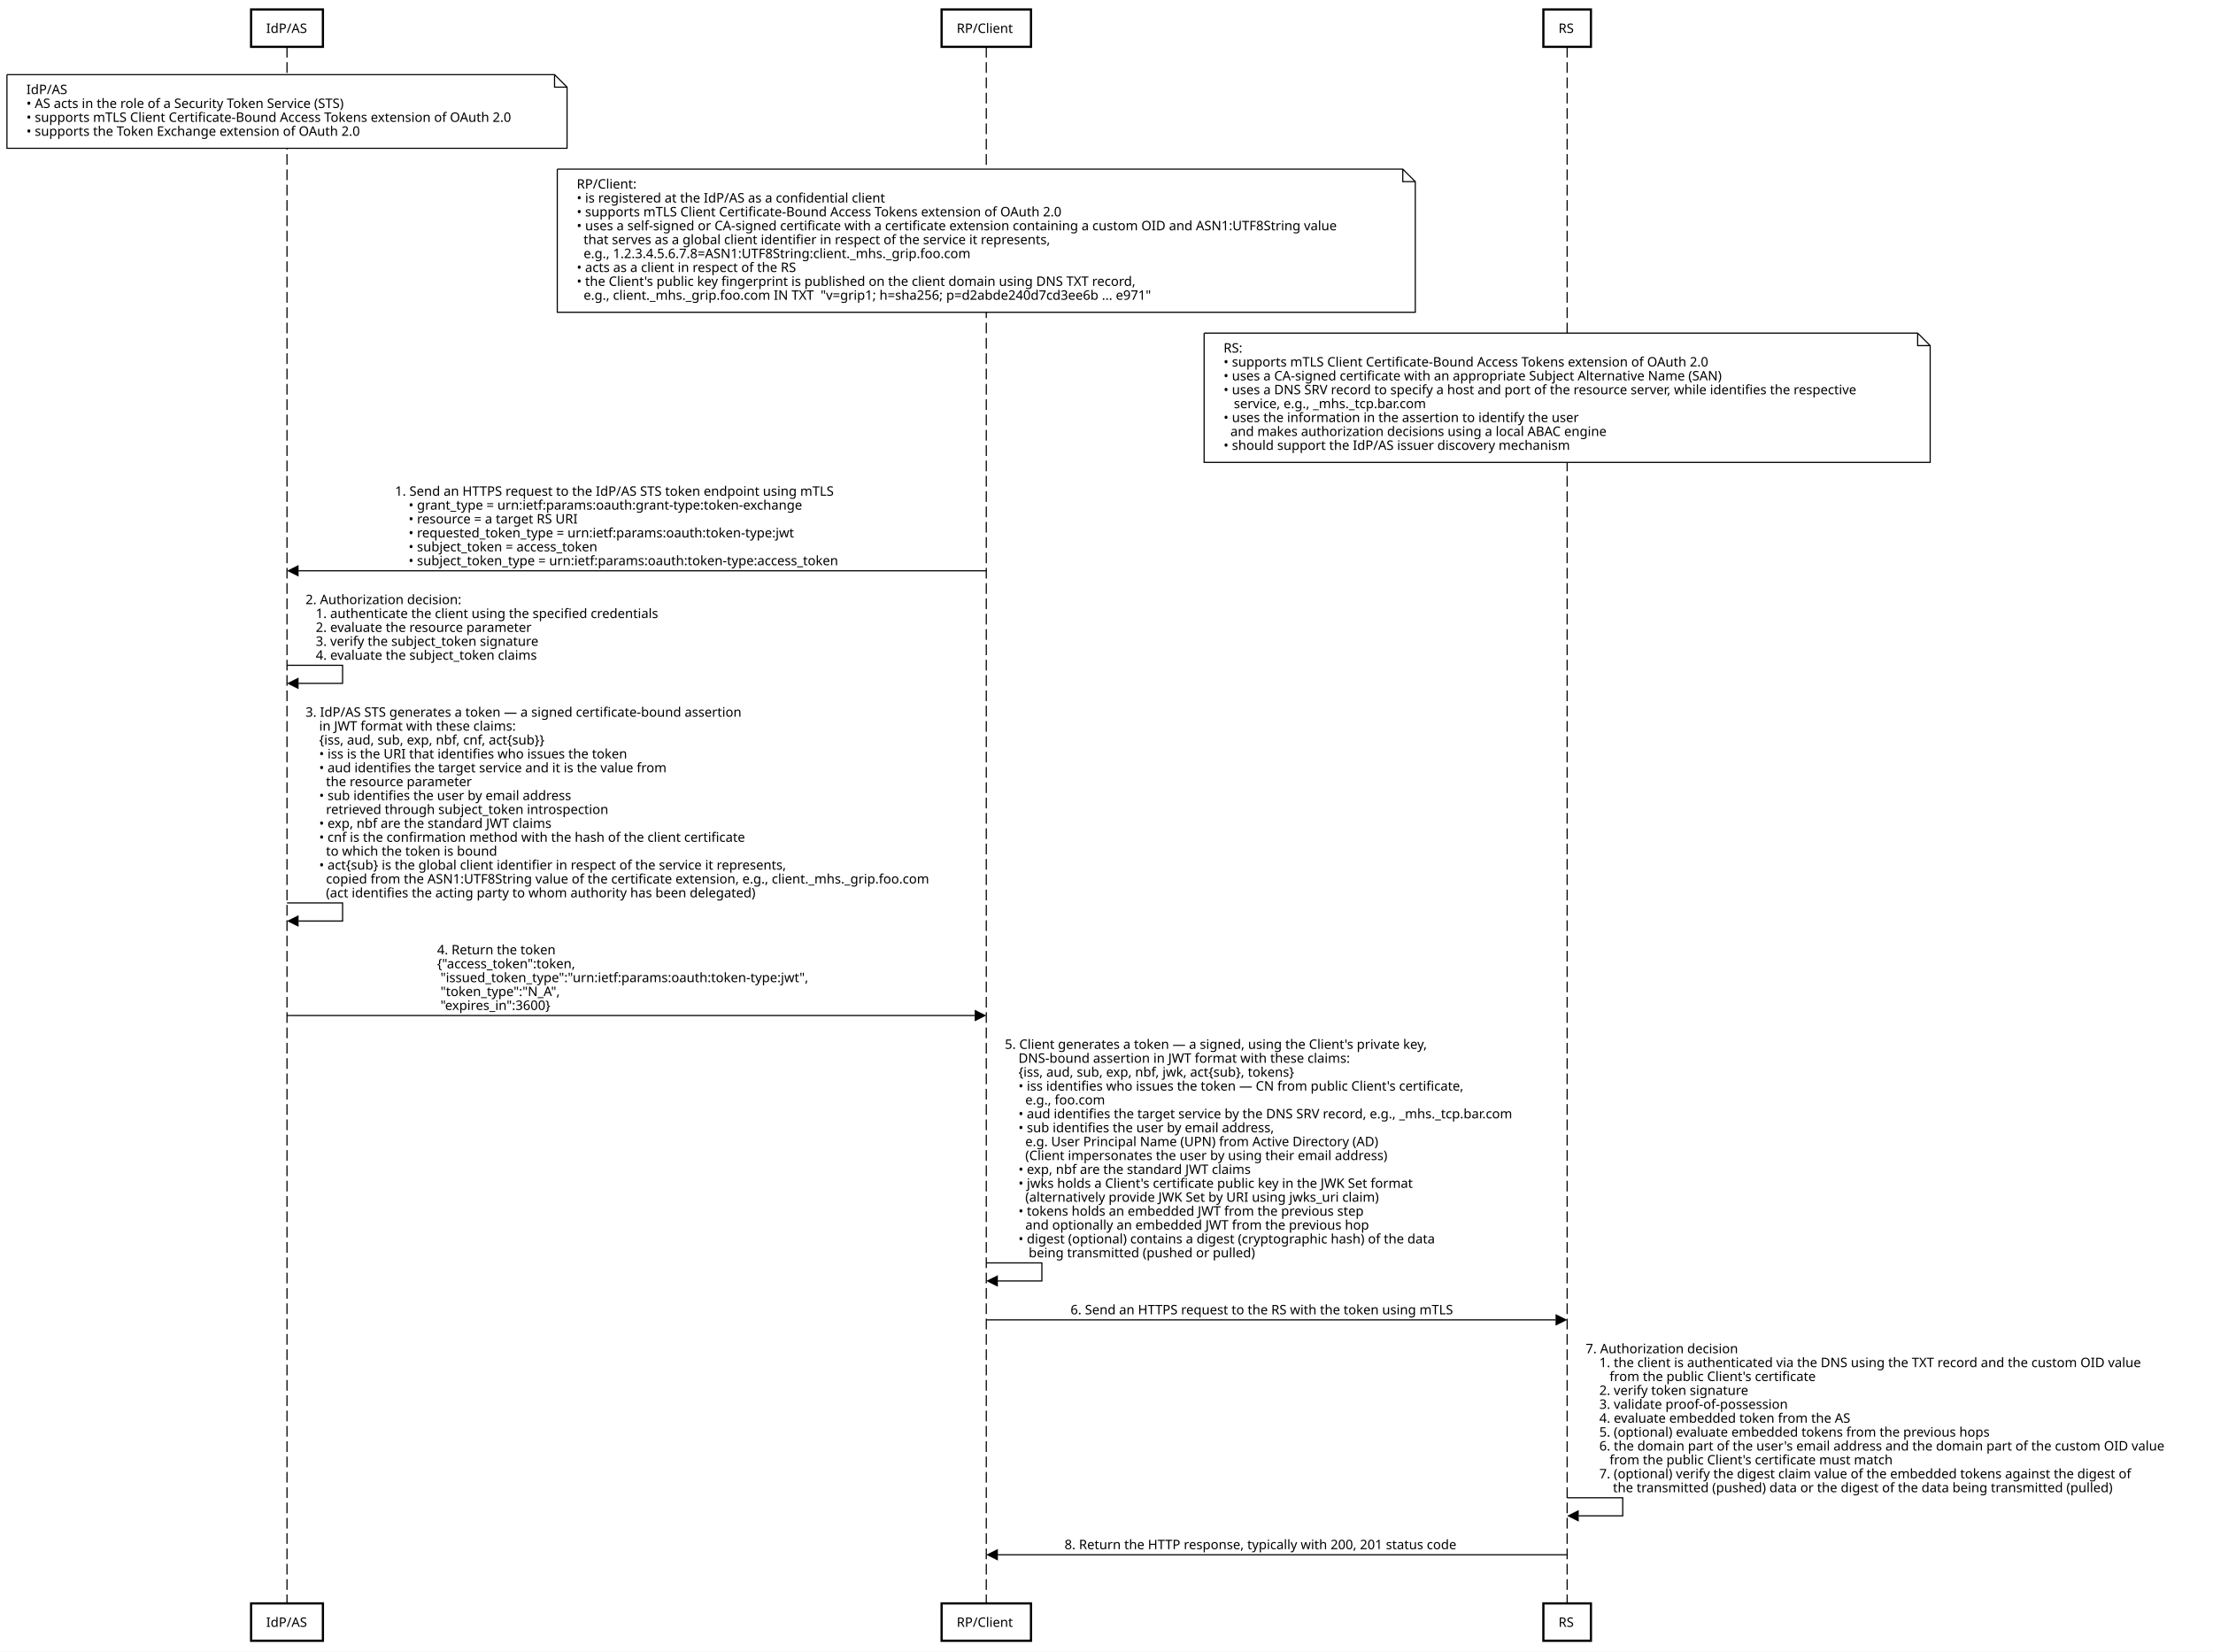
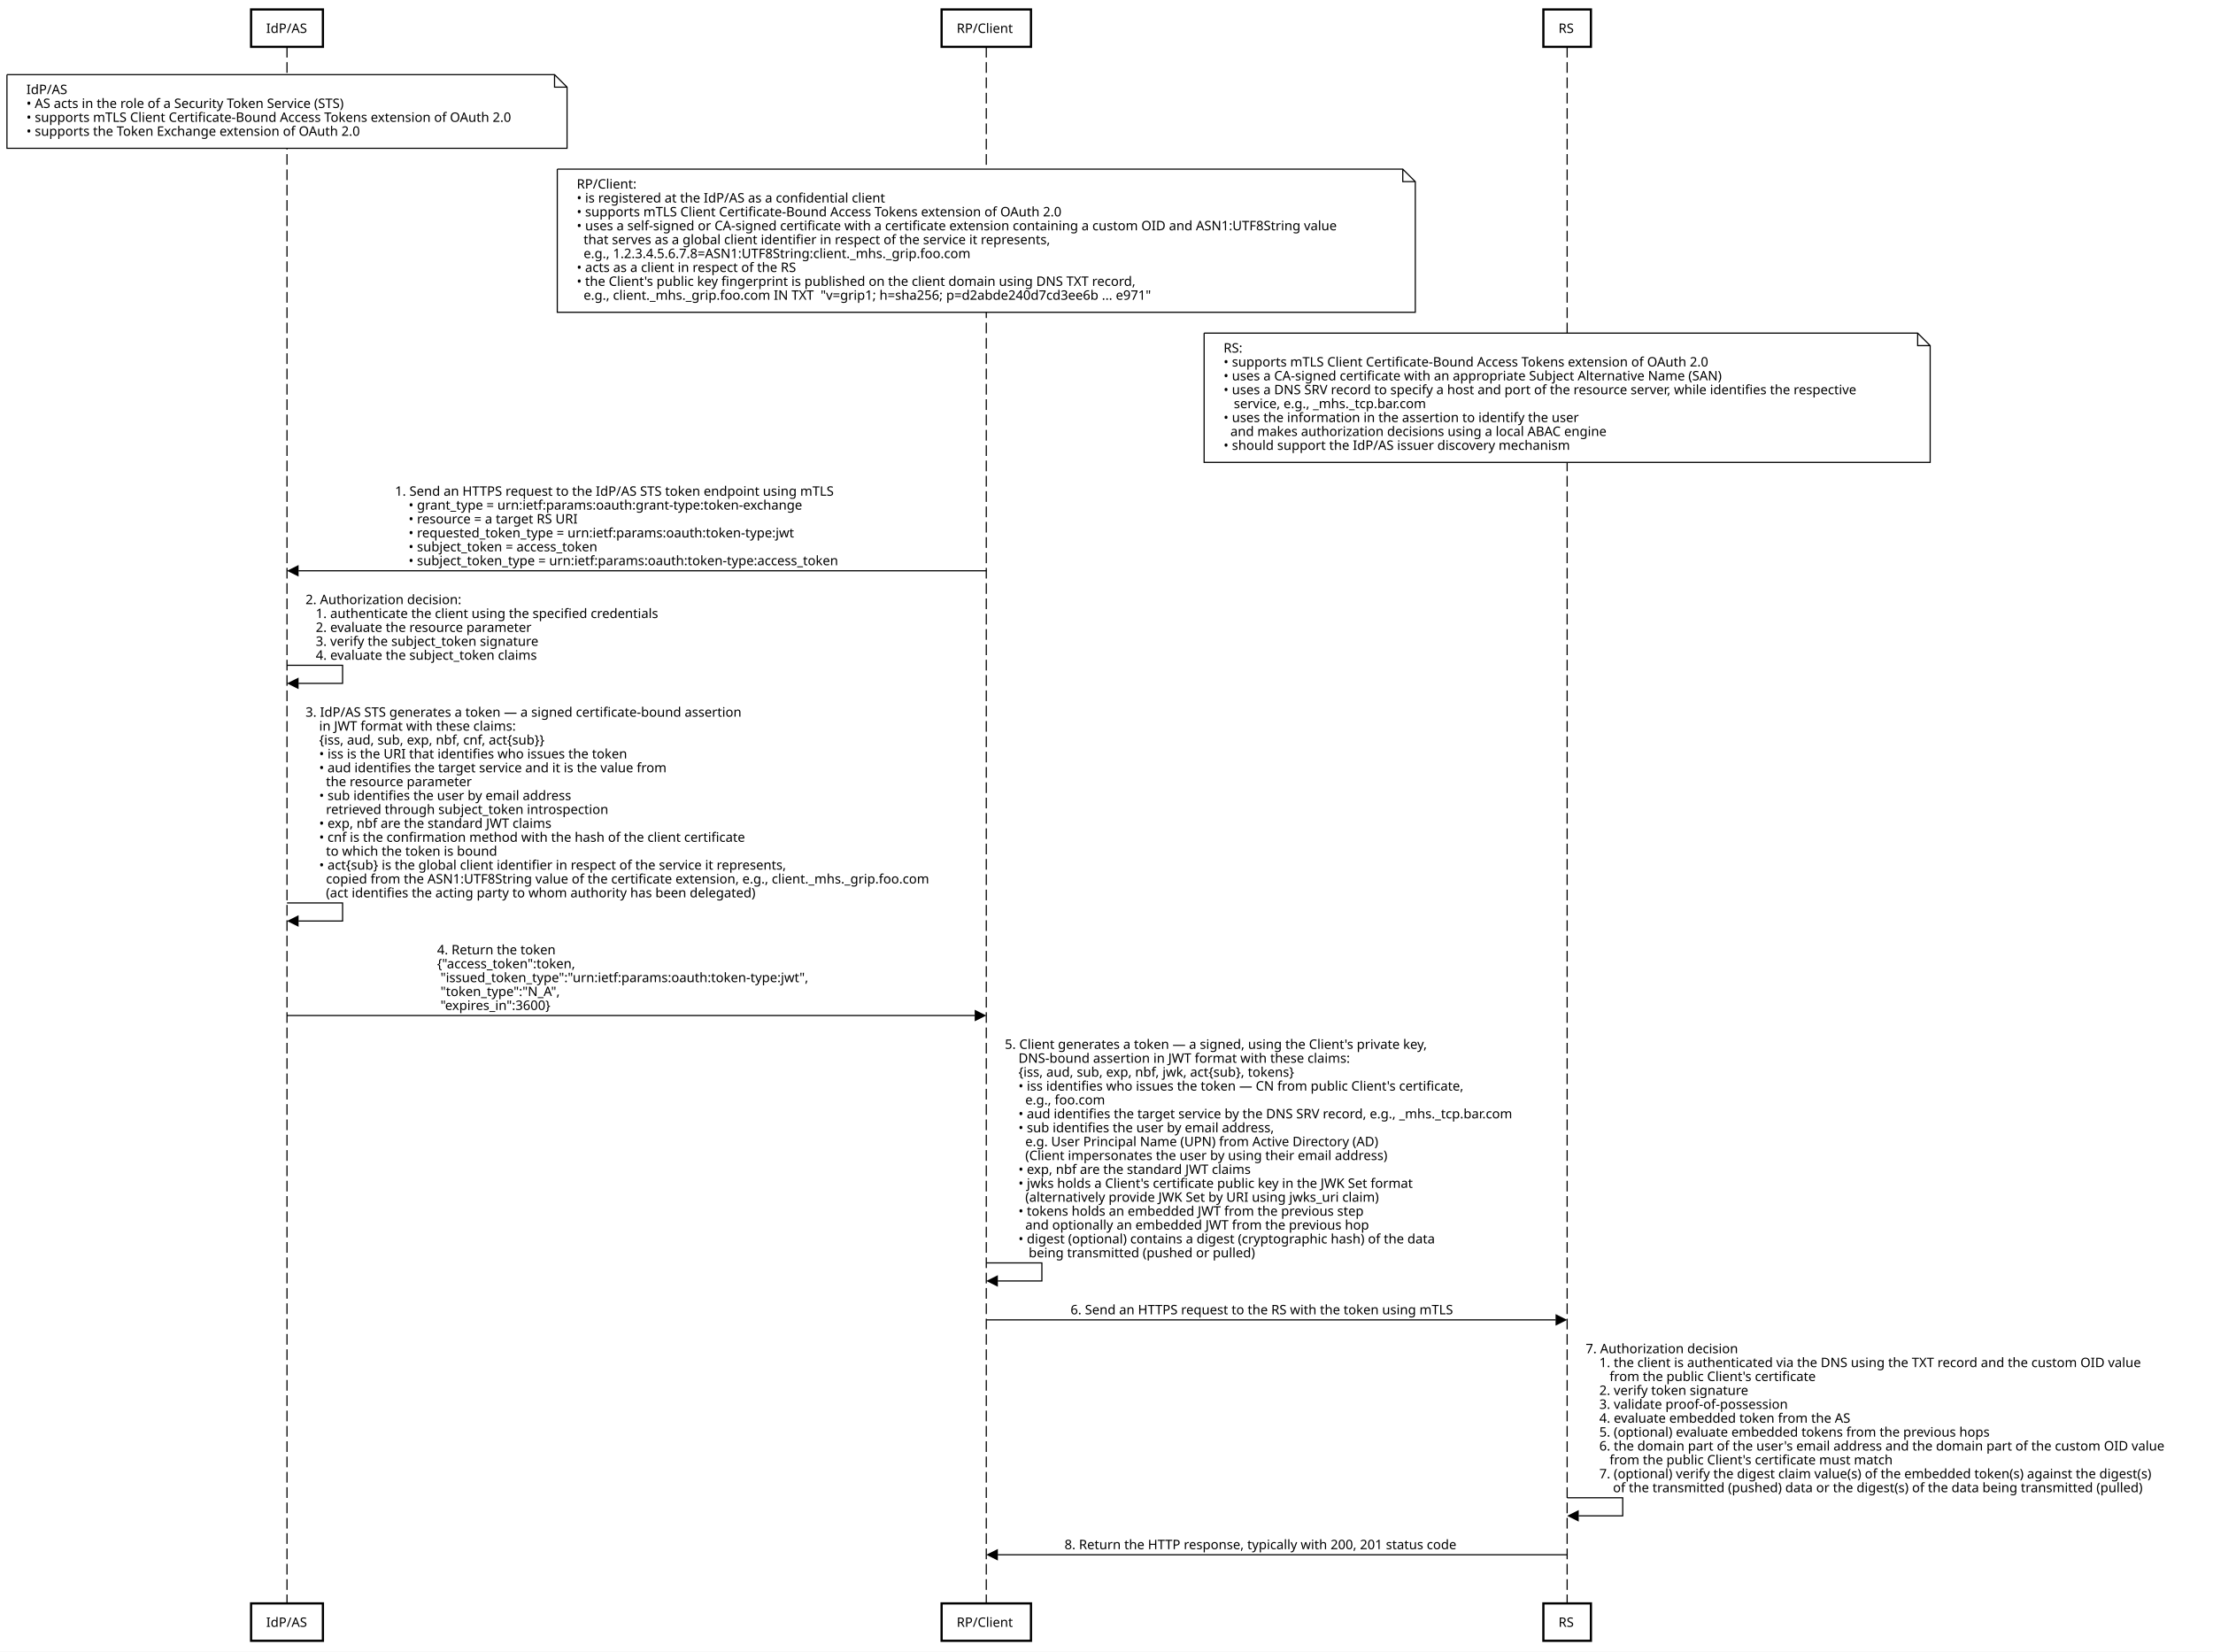
<svg xmlns="http://www.w3.org/2000/svg" version="1.1" width="1801" height="1344">
  <defs />
  <g>
    <g />
    <g />
    <g />
    <g />
    <g />
    <g />
    <g />
    <g />
    <g />
    <g />
    <g />
    <g />
    <g />
    <g />
    <g />
    <g />
    <g />
    <g />
    <g />
    <g />
    <g />
    <g />
    <g />
    <g />
    <g />
    <g />
    <g />
    <g />
    <g />
    <g />
    <g />
    <g />
    <g />
    <g />
    <g />
    <g />
    <g />
    <g />
    <g />
    <g />
    <g />
    <g />
    <g />
    <g />
    <g />
    <g />
    <g />
    <g />
    <g />
    <g />
    <g />
    <g />
    <g />
    <g />
    <g />
    <g />
    <g />
    <g />
    <g />
    <g />
    <g />
    <g />
    <g />
    <g />
    <g />
    <g />
    <g />
    <g />
    <g />
    <g />
    <g />
    <g />
    <g />
    <g />
    <g />
    <g />
    <g />
    <g />
    <g />
    <g />
    <g />
    <g />
    <g />
    <g>
      <rect fill="white" stroke="none" x="0" y="0" width="1801" height="1344" />
    </g>
    <g />
    <g>
      <path fill="none" stroke="black" paint-order="fill stroke markers" d=" M 233.57 38.111 L 233.57 1304.718" stroke-miterlimit="10" stroke-width="0.942" stroke-dasharray="8.699,3.77" />
      <path fill="none" stroke="black" paint-order="fill stroke markers" d=" M 802.67 38.111 L 802.67 1304.718" stroke-miterlimit="10" stroke-width="0.942" stroke-dasharray="8.699,3.77" />
      <path fill="none" stroke="black" paint-order="fill stroke markers" d=" M 1275.387 38.111 L 1275.387 1304.718" stroke-miterlimit="10" stroke-width="0.942" stroke-dasharray="8.699,3.77" />
    </g>
    <g>
      <path fill="none" stroke="none" />
      <g>
        <path fill="white" stroke="black" paint-order="fill stroke markers" d=" M 204.342 7.69 L 262.799 7.69 L 262.799 38.111 L 204.342 38.111 L 204.342 7.69 Z" stroke-miterlimit="10" stroke-width="1.809" stroke-dasharray="" />
      </g>
      <g>
        <text fill="black" stroke="none" font-family="sans-serif" font-size="8pt" font-style="normal" font-weight="normal" text-decoration="normal" x="216.612" y="26.802" text-anchor="start" dominant-baseline="alphabetic" xml:space="preserve">IdP/AS</text>
      </g>
      <path fill="none" stroke="none" />
      <g>
        <path fill="white" stroke="black" paint-order="fill stroke markers" d=" M 766.3 7.69 L 839.04 7.69 L 839.04 38.111 L 766.3 38.111 L 766.3 7.69 Z" stroke-miterlimit="10" stroke-width="1.809" stroke-dasharray="" />
      </g>
      <g>
        <text fill="black" stroke="none" font-family="sans-serif" font-size="8pt" font-style="normal" font-weight="normal" text-decoration="normal" x="778.57" y="26.802" text-anchor="start" dominant-baseline="alphabetic" xml:space="preserve">RP/Client</text>
      </g>
      <path fill="none" stroke="none" />
      <g>
        <path fill="white" stroke="black" paint-order="fill stroke markers" d=" M 1256.041 7.69 L 1294.732 7.69 L 1294.732 38.111 L 1256.041 38.111 L 1256.041 7.69 Z" stroke-miterlimit="10" stroke-width="1.809" stroke-dasharray="" />
      </g>
      <g>
        <text fill="black" stroke="none" font-family="sans-serif" font-size="8pt" font-style="normal" font-weight="normal" text-decoration="normal" x="1268.312" y="26.802" text-anchor="start" dominant-baseline="alphabetic" xml:space="preserve">RS</text>
      </g>
      <path fill="none" stroke="none" />
      <g>
        <path fill="white" stroke="black" paint-order="fill stroke markers" d=" M 204.342 1304.718 L 262.799 1304.718 L 262.799 1335.139 L 204.342 1335.139 L 204.342 1304.718 Z" stroke-miterlimit="10" stroke-width="1.809" stroke-dasharray="" />
      </g>
      <g>
        <text fill="black" stroke="none" font-family="sans-serif" font-size="8pt" font-style="normal" font-weight="normal" text-decoration="normal" x="216.612" y="1323.83" text-anchor="start" dominant-baseline="alphabetic" xml:space="preserve">IdP/AS</text>
      </g>
      <path fill="none" stroke="none" />
      <g>
        <path fill="white" stroke="black" paint-order="fill stroke markers" d=" M 766.3 1304.718 L 839.04 1304.718 L 839.04 1335.139 L 766.3 1335.139 L 766.3 1304.718 Z" stroke-miterlimit="10" stroke-width="1.809" stroke-dasharray="" />
      </g>
      <g>
        <text fill="black" stroke="none" font-family="sans-serif" font-size="8pt" font-style="normal" font-weight="normal" text-decoration="normal" x="778.57" y="1323.83" text-anchor="start" dominant-baseline="alphabetic" xml:space="preserve">RP/Client</text>
      </g>
      <path fill="none" stroke="none" />
      <g>
        <path fill="white" stroke="black" paint-order="fill stroke markers" d=" M 1256.041 1304.718 L 1294.732 1304.718 L 1294.732 1335.139 L 1256.041 1335.139 L 1256.041 1304.718 Z" stroke-miterlimit="10" stroke-width="1.809" stroke-dasharray="" />
      </g>
      <g>
        <text fill="black" stroke="none" font-family="sans-serif" font-size="8pt" font-style="normal" font-weight="normal" text-decoration="normal" x="1268.312" y="1323.83" text-anchor="start" dominant-baseline="alphabetic" xml:space="preserve">RS</text>
      </g>
    </g>
    <g>
      <path fill="white" stroke="black" paint-order="fill stroke markers" d=" M 5.654 60.729 L 451.308 60.729 L 461.486 70.907 L 461.486 120.667 L 5.654 120.667 L 5.654 60.729 M 451.308 60.729 L 451.308 70.907 L 461.486 70.907" stroke-miterlimit="10" stroke-width="0.942" stroke-dasharray="" />
      <g>
        <text fill="black" stroke="none" font-family="sans-serif" font-size="8pt" font-style="normal" font-weight="normal" text-decoration="normal" x="21.487" y="76.562" text-anchor="start" dominant-baseline="alphabetic" xml:space="preserve">IdP/AS</text>
        <text fill="black" stroke="none" font-family="sans-serif" font-size="8pt" font-style="normal" font-weight="normal" text-decoration="normal" x="21.487" y="87.871" text-anchor="start" dominant-baseline="alphabetic" xml:space="preserve">• AS acts in the role of a Security Token Service (STS)</text>
        <text fill="black" stroke="none" font-family="sans-serif" font-size="8pt" font-style="normal" font-weight="normal" text-decoration="normal" x="21.487" y="99.18" text-anchor="start" dominant-baseline="alphabetic" xml:space="preserve">• supports mTLS Client Certificate-Bound Access Tokens extension of OAuth 2.0</text>
        <text fill="black" stroke="none" font-family="sans-serif" font-size="8pt" font-style="normal" font-weight="normal" text-decoration="normal" x="21.487" y="110.489" text-anchor="start" dominant-baseline="alphabetic" xml:space="preserve">• supports the Token Exchange extension of OAuth 2.0</text>
      </g>
      <path fill="white" stroke="black" paint-order="fill stroke markers" d=" M 453.538 137.63 L 1141.625 137.63 L 1151.803 147.808 L 1151.803 254.113 L 453.538 254.113 L 453.538 137.63 M 1141.625 137.63 L 1141.625 147.808 L 1151.803 147.808" stroke-miterlimit="10" stroke-width="0.942" stroke-dasharray="" />
      <g>
        <text fill="black" stroke="none" font-family="sans-serif" font-size="8pt" font-style="normal" font-weight="normal" text-decoration="normal" x="469.37" y="153.463" text-anchor="start" dominant-baseline="alphabetic" xml:space="preserve">RP/Client:</text>
        <text fill="black" stroke="none" font-family="sans-serif" font-size="8pt" font-style="normal" font-weight="normal" text-decoration="normal" x="469.37" y="164.772" text-anchor="start" dominant-baseline="alphabetic" xml:space="preserve">• is registered at the IdP/AS as a confidential client</text>
        <text fill="black" stroke="none" font-family="sans-serif" font-size="8pt" font-style="normal" font-weight="normal" text-decoration="normal" x="469.37" y="176.081" text-anchor="start" dominant-baseline="alphabetic" xml:space="preserve">• supports mTLS Client Certificate-Bound Access Tokens extension of OAuth 2.0</text>
        <text fill="black" stroke="none" font-family="sans-serif" font-size="8pt" font-style="normal" font-weight="normal" text-decoration="normal" x="469.37" y="187.39" text-anchor="start" dominant-baseline="alphabetic" xml:space="preserve">• uses a self-signed or CA-signed certificate with a certificate extension containing a custom OID and ASN1:UTF8String value</text>
        <text fill="black" stroke="none" font-family="sans-serif" font-size="8pt" font-style="normal" font-weight="normal" text-decoration="normal" x="469.37" y="198.699" text-anchor="start" dominant-baseline="alphabetic" xml:space="preserve">  that serves as a global client identifier in respect of the service it represents,</text>
        <text fill="black" stroke="none" font-family="sans-serif" font-size="8pt" font-style="normal" font-weight="normal" text-decoration="normal" x="469.37" y="210.008" text-anchor="start" dominant-baseline="alphabetic" xml:space="preserve">  e.g., 1.2.3.4.5.6.7.8=ASN1:UTF8String:client._mhs._grip.foo.com</text>
        <text fill="black" stroke="none" font-family="sans-serif" font-size="8pt" font-style="normal" font-weight="normal" text-decoration="normal" x="469.37" y="221.317" text-anchor="start" dominant-baseline="alphabetic" xml:space="preserve">• acts as a client in respect of the RS</text>
        <text fill="black" stroke="none" font-family="sans-serif" font-size="8pt" font-style="normal" font-weight="normal" text-decoration="normal" x="469.37" y="232.626" text-anchor="start" dominant-baseline="alphabetic" xml:space="preserve">• the Client's public key fingerprint is published on the client domain using DNS TXT record,</text>
        <text fill="black" stroke="none" font-family="sans-serif" font-size="8pt" font-style="normal" font-weight="normal" text-decoration="normal" x="469.37" y="243.935" text-anchor="start" dominant-baseline="alphabetic" xml:space="preserve">  e.g., client._mhs._grip.foo.com IN TXT  "v=grip1; h=sha256; p=d2abde240d7cd3ee6b ... e971"</text>
      </g>
      <path fill="white" stroke="black" paint-order="fill stroke markers" d=" M 979.946 271.076 L 1560.649 271.076 L 1570.828 281.255 L 1570.828 376.25 L 979.946 376.25 L 979.946 271.076 M 1560.649 271.076 L 1560.649 281.255 L 1570.828 281.255" stroke-miterlimit="10" stroke-width="0.942" stroke-dasharray="" />
      <g>
        <text fill="black" stroke="none" font-family="sans-serif" font-size="8pt" font-style="normal" font-weight="normal" text-decoration="normal" x="995.778" y="286.909" text-anchor="start" dominant-baseline="alphabetic" xml:space="preserve">RS:</text>
        <text fill="black" stroke="none" font-family="sans-serif" font-size="8pt" font-style="normal" font-weight="normal" text-decoration="normal" x="995.778" y="298.218" text-anchor="start" dominant-baseline="alphabetic" xml:space="preserve">• supports mTLS Client Certificate-Bound Access Tokens extension of OAuth 2.0</text>
        <text fill="black" stroke="none" font-family="sans-serif" font-size="8pt" font-style="normal" font-weight="normal" text-decoration="normal" x="995.778" y="309.527" text-anchor="start" dominant-baseline="alphabetic" xml:space="preserve">• uses a CA-signed certificate with an appropriate Subject Alternative Name (SAN)</text>
        <text fill="black" stroke="none" font-family="sans-serif" font-size="8pt" font-style="normal" font-weight="normal" text-decoration="normal" x="995.778" y="320.836" text-anchor="start" dominant-baseline="alphabetic" xml:space="preserve">• uses a DNS SRV record to specify a host and port of the resource server, while identifies the respective</text>
        <text fill="black" stroke="none" font-family="sans-serif" font-size="8pt" font-style="normal" font-weight="normal" text-decoration="normal" x="995.778" y="332.145" text-anchor="start" dominant-baseline="alphabetic" xml:space="preserve">   service, e.g., _mhs._tcp.bar.com</text>
        <text fill="black" stroke="none" font-family="sans-serif" font-size="8pt" font-style="normal" font-weight="normal" text-decoration="normal" x="995.778" y="343.454" text-anchor="start" dominant-baseline="alphabetic" xml:space="preserve">• uses the information in the assertion to identify the user</text>
        <text fill="black" stroke="none" font-family="sans-serif" font-size="8pt" font-style="normal" font-weight="normal" text-decoration="normal" x="995.778" y="354.763" text-anchor="start" dominant-baseline="alphabetic" xml:space="preserve">  and makes authorization decisions using a local ABAC engine</text>
        <text fill="black" stroke="none" font-family="sans-serif" font-size="8pt" font-style="normal" font-weight="normal" text-decoration="normal" x="995.778" y="366.072" text-anchor="start" dominant-baseline="alphabetic" xml:space="preserve">• should support the IdP/AS issuer discovery mechanism</text>
      </g>
      <g>
        <g>
          <rect fill="white" stroke="none" x="319.757" y="393.213" width="385.959" height="14.702" />
        </g>
        <g>
          <rect fill="white" stroke="none" x="319.757" y="404.522" width="364.709" height="14.702" />
        </g>
        <g>
          <rect fill="white" stroke="none" x="319.757" y="415.831" width="169.776" height="14.702" />
        </g>
        <g>
          <rect fill="white" stroke="none" x="319.757" y="427.14" width="356.776" height="14.702" />
        </g>
        <g>
          <rect fill="white" stroke="none" x="319.757" y="438.449" width="186.876" height="14.702" />
        </g>
        <g>
          <rect fill="white" stroke="none" x="319.757" y="449.758" width="396.726" height="14.702" />
        </g>
        <text fill="black" stroke="none" font-family="sans-serif" font-size="8pt" font-style="normal" font-weight="normal" text-decoration="normal" x="321.454" y="403.392" text-anchor="start" dominant-baseline="alphabetic" xml:space="preserve">1. Send an HTTPS request to the IdP/AS STS token endpoint using mTLS</text>
        <text fill="black" stroke="none" font-family="sans-serif" font-size="8pt" font-style="normal" font-weight="normal" text-decoration="normal" x="321.454" y="414.701" text-anchor="start" dominant-baseline="alphabetic" xml:space="preserve">    • grant_type = urn:ietf:params:oauth:grant-type:token-exchange</text>
        <text fill="black" stroke="none" font-family="sans-serif" font-size="8pt" font-style="normal" font-weight="normal" text-decoration="normal" x="321.454" y="426.01" text-anchor="start" dominant-baseline="alphabetic" xml:space="preserve">    • resource = a target RS URI</text>
        <text fill="black" stroke="none" font-family="sans-serif" font-size="8pt" font-style="normal" font-weight="normal" text-decoration="normal" x="321.454" y="437.319" text-anchor="start" dominant-baseline="alphabetic" xml:space="preserve">    • requested_token_type = urn:ietf:params:oauth:token-type:jwt</text>
        <text fill="black" stroke="none" font-family="sans-serif" font-size="8pt" font-style="normal" font-weight="normal" text-decoration="normal" x="321.454" y="448.628" text-anchor="start" dominant-baseline="alphabetic" xml:space="preserve">    • subject_token = access_token</text>
        <text fill="black" stroke="none" font-family="sans-serif" font-size="8pt" font-style="normal" font-weight="normal" text-decoration="normal" x="321.454" y="459.936" text-anchor="start" dominant-baseline="alphabetic" xml:space="preserve">    • subject_token_type = urn:ietf:params:oauth:token-type:access_token</text>
      </g>
      <g>
        <path fill="none" stroke="black" paint-order="fill stroke markers" d=" M 802.67 464.46 L 242.881 464.46" stroke-miterlimit="10" stroke-width="0.942" stroke-dasharray="" />
        <g transform="translate(233.5704,464.4601) translate(-233.5704,-464.4601)">
          <path fill="black" stroke="none" paint-order="stroke fill markers" d=" M 242.995 459.748 L 233.57 464.46 L 242.995 469.172 Z" />
        </g>
      </g>
      <g>
        <g>
          <rect fill="white" stroke="none" x="246.953" y="481.424" width="139.026" height="14.702" />
        </g>
        <g>
          <rect fill="white" stroke="none" x="246.953" y="492.733" width="314.326" height="14.702" />
        </g>
        <g>
          <rect fill="white" stroke="none" x="246.953" y="504.042" width="203.176" height="14.702" />
        </g>
        <g>
          <rect fill="white" stroke="none" x="246.953" y="515.351" width="208.493" height="14.702" />
        </g>
        <g>
          <rect fill="white" stroke="none" x="246.953" y="526.66" width="208.826" height="14.702" />
        </g>
        <text fill="black" stroke="none" font-family="sans-serif" font-size="8pt" font-style="normal" font-weight="normal" text-decoration="normal" x="248.649" y="491.602" text-anchor="start" dominant-baseline="alphabetic" xml:space="preserve">2. Authorization decision:</text>
        <text fill="black" stroke="none" font-family="sans-serif" font-size="8pt" font-style="normal" font-weight="normal" text-decoration="normal" x="248.649" y="502.911" text-anchor="start" dominant-baseline="alphabetic" xml:space="preserve">   1. authenticate the client using the specified credentials</text>
        <text fill="black" stroke="none" font-family="sans-serif" font-size="8pt" font-style="normal" font-weight="normal" text-decoration="normal" x="248.649" y="514.22" text-anchor="start" dominant-baseline="alphabetic" xml:space="preserve">   2. evaluate the resource parameter</text>
        <text fill="black" stroke="none" font-family="sans-serif" font-size="8pt" font-style="normal" font-weight="normal" text-decoration="normal" x="248.649" y="525.529" text-anchor="start" dominant-baseline="alphabetic" xml:space="preserve">   3. verify the subject_token signature</text>
        <text fill="black" stroke="none" font-family="sans-serif" font-size="8pt" font-style="normal" font-weight="normal" text-decoration="normal" x="248.649" y="536.838" text-anchor="start" dominant-baseline="alphabetic" xml:space="preserve">   4. evaluate the subject_token claims</text>
      </g>
      <g>
        <path fill="none" stroke="black" paint-order="fill stroke markers" d=" M 233.57 541.361 L 278.806 541.361 L 278.806 556.063 L 242.881 556.063" stroke-miterlimit="10" stroke-width="0.942" stroke-dasharray="" />
        <g transform="translate(233.5704,556.0629) translate(-233.5704,-556.0629)">
          <path fill="black" stroke="none" paint-order="stroke fill markers" d=" M 242.995 551.351 L 233.57 556.063 L 242.995 560.775 Z" />
        </g>
      </g>
      <g>
        <g>
          <rect fill="white" stroke="none" x="246.953" y="573.026" width="383.709" height="14.702" />
        </g>
        <g>
          <rect fill="white" stroke="none" x="246.953" y="584.335" width="189.093" height="14.702" />
        </g>
        <g>
          <rect fill="white" stroke="none" x="246.953" y="595.644" width="226.309" height="14.702" />
        </g>
        <g>
          <rect fill="white" stroke="none" x="246.953" y="606.953" width="287.993" height="14.702" />
        </g>
        <g>
          <rect fill="white" stroke="none" x="246.953" y="618.262" width="324.209" height="14.702" />
        </g>
        <g>
          <rect fill="white" stroke="none" x="246.953" y="629.571" width="150.109" height="14.702" />
        </g>
        <g>
          <rect fill="white" stroke="none" x="246.953" y="640.88" width="239.726" height="14.702" />
        </g>
        <g>
          <rect fill="white" stroke="none" x="246.953" y="652.189" width="267.226" height="14.702" />
        </g>
        <g>
          <rect fill="white" stroke="none" x="246.953" y="663.498" width="223.126" height="14.702" />
        </g>
        <g>
          <rect fill="white" stroke="none" x="246.953" y="674.807" width="390.709" height="14.702" />
        </g>
        <g>
          <rect fill="white" stroke="none" x="246.953" y="686.116" width="171.543" height="14.702" />
        </g>
        <g>
          <rect fill="white" stroke="none" x="246.953" y="697.425" width="433.943" height="14.702" />
        </g>
        <g>
          <rect fill="white" stroke="none" x="246.953" y="708.734" width="551.759" height="14.702" />
        </g>
        <g>
          <rect fill="white" stroke="none" x="246.953" y="720.043" width="400.276" height="14.702" />
        </g>
        <text fill="black" stroke="none" font-family="sans-serif" font-size="8pt" font-style="normal" font-weight="normal" text-decoration="normal" x="248.649" y="583.204" text-anchor="start" dominant-baseline="alphabetic" xml:space="preserve">3. IdP/AS STS generates a token — a signed certificate-bound assertion</text>
        <text fill="black" stroke="none" font-family="sans-serif" font-size="8pt" font-style="normal" font-weight="normal" text-decoration="normal" x="248.649" y="594.513" text-anchor="start" dominant-baseline="alphabetic" xml:space="preserve">    in JWT format with these claims:</text>
        <text fill="black" stroke="none" font-family="sans-serif" font-size="8pt" font-style="normal" font-weight="normal" text-decoration="normal" x="248.649" y="605.822" text-anchor="start" dominant-baseline="alphabetic" xml:space="preserve">    {iss, aud, sub, exp, nbf, cnf, act{sub}}</text>
        <text fill="black" stroke="none" font-family="sans-serif" font-size="8pt" font-style="normal" font-weight="normal" text-decoration="normal" x="248.649" y="617.131" text-anchor="start" dominant-baseline="alphabetic" xml:space="preserve">    • iss is the URI that identifies who issues the token</text>
        <text fill="black" stroke="none" font-family="sans-serif" font-size="8pt" font-style="normal" font-weight="normal" text-decoration="normal" x="248.649" y="628.44" text-anchor="start" dominant-baseline="alphabetic" xml:space="preserve">    • aud identifies the target service and it is the value from</text>
        <text fill="black" stroke="none" font-family="sans-serif" font-size="8pt" font-style="normal" font-weight="normal" text-decoration="normal" x="248.649" y="639.749" text-anchor="start" dominant-baseline="alphabetic" xml:space="preserve">      the resource parameter</text>
        <text fill="black" stroke="none" font-family="sans-serif" font-size="8pt" font-style="normal" font-weight="normal" text-decoration="normal" x="248.649" y="651.058" text-anchor="start" dominant-baseline="alphabetic" xml:space="preserve">    • sub identifies the user by email address</text>
        <text fill="black" stroke="none" font-family="sans-serif" font-size="8pt" font-style="normal" font-weight="normal" text-decoration="normal" x="248.649" y="662.367" text-anchor="start" dominant-baseline="alphabetic" xml:space="preserve">      retrieved through subject_token introspection</text>
        <text fill="black" stroke="none" font-family="sans-serif" font-size="8pt" font-style="normal" font-weight="normal" text-decoration="normal" x="248.649" y="673.676" text-anchor="start" dominant-baseline="alphabetic" xml:space="preserve">    • exp, nbf are the standard JWT claims</text>
        <text fill="black" stroke="none" font-family="sans-serif" font-size="8pt" font-style="normal" font-weight="normal" text-decoration="normal" x="248.649" y="684.985" text-anchor="start" dominant-baseline="alphabetic" xml:space="preserve">    • cnf is the confirmation method with the hash of the client certificate</text>
        <text fill="black" stroke="none" font-family="sans-serif" font-size="8pt" font-style="normal" font-weight="normal" text-decoration="normal" x="248.649" y="696.294" text-anchor="start" dominant-baseline="alphabetic" xml:space="preserve">      to which the token is bound</text>
        <text fill="black" stroke="none" font-family="sans-serif" font-size="8pt" font-style="normal" font-weight="normal" text-decoration="normal" x="248.649" y="707.603" text-anchor="start" dominant-baseline="alphabetic" xml:space="preserve">    • act{sub} is the global client identifier in respect of the service it represents,</text>
        <text fill="black" stroke="none" font-family="sans-serif" font-size="8pt" font-style="normal" font-weight="normal" text-decoration="normal" x="248.649" y="718.912" text-anchor="start" dominant-baseline="alphabetic" xml:space="preserve">      copied from the ASN1:UTF8String value of the certificate extension, e.g., client._mhs._grip.foo.com</text>
        <text fill="black" stroke="none" font-family="sans-serif" font-size="8pt" font-style="normal" font-weight="normal" text-decoration="normal" x="248.649" y="730.221" text-anchor="start" dominant-baseline="alphabetic" xml:space="preserve">      (act identifies the acting party to whom authority has been delegated)</text>
      </g>
      <g>
        <path fill="none" stroke="black" paint-order="fill stroke markers" d=" M 233.57 734.745 L 278.806 734.745 L 278.806 749.447 L 242.881 749.447" stroke-miterlimit="10" stroke-width="0.942" stroke-dasharray="" />
        <g transform="translate(233.5704,749.4466) translate(-233.5704,-749.4466)">
          <path fill="black" stroke="none" paint-order="stroke fill markers" d=" M 242.995 744.734 L 233.57 749.447 L 242.995 754.159 Z" />
        </g>
      </g>
      <g>
        <g>
          <rect fill="white" stroke="none" x="354.024" y="766.41" width="106.243" height="14.702" />
        </g>
        <g>
          <rect fill="white" stroke="none" x="354.024" y="777.719" width="127.643" height="14.702" />
        </g>
        <g>
          <rect fill="white" stroke="none" x="354.024" y="789.028" width="328.193" height="14.702" />
        </g>
        <g>
          <rect fill="white" stroke="none" x="354.024" y="800.337" width="112.759" height="14.702" />
        </g>
        <g>
          <rect fill="white" stroke="none" x="354.024" y="811.646" width="107.609" height="14.702" />
        </g>
        <text fill="black" stroke="none" font-family="sans-serif" font-size="8pt" font-style="normal" font-weight="normal" text-decoration="normal" x="355.72" y="776.588" text-anchor="start" dominant-baseline="alphabetic" xml:space="preserve">4. Return the token</text>
        <text fill="black" stroke="none" font-family="sans-serif" font-size="8pt" font-style="normal" font-weight="normal" text-decoration="normal" x="355.72" y="787.897" text-anchor="start" dominant-baseline="alphabetic" xml:space="preserve">{"access_token":token,</text>
        <text fill="black" stroke="none" font-family="sans-serif" font-size="8pt" font-style="normal" font-weight="normal" text-decoration="normal" x="355.72" y="799.206" text-anchor="start" dominant-baseline="alphabetic" xml:space="preserve"> "issued_token_type":"urn:ietf:params:oauth:token-type:jwt",</text>
        <text fill="black" stroke="none" font-family="sans-serif" font-size="8pt" font-style="normal" font-weight="normal" text-decoration="normal" x="355.72" y="810.515" text-anchor="start" dominant-baseline="alphabetic" xml:space="preserve"> "token_type":"N_A",</text>
        <text fill="black" stroke="none" font-family="sans-serif" font-size="8pt" font-style="normal" font-weight="normal" text-decoration="normal" x="355.72" y="821.824" text-anchor="start" dominant-baseline="alphabetic" xml:space="preserve"> "expires_in":3600}</text>
      </g>
      <g>
        <path fill="none" stroke="black" paint-order="fill stroke markers" d=" M 233.57 826.348 L 793.359 826.348" stroke-miterlimit="10" stroke-width="0.942" stroke-dasharray="" />
        <g transform="translate(802.6702,826.3477) translate(-802.6702,-826.3477)">
          <path fill="black" stroke="none" paint-order="stroke fill markers" d=" M 793.246 821.636 L 802.67 826.348 L 793.246 831.06 Z" />
        </g>
      </g>
      <g>
        <g>
          <rect fill="white" stroke="none" x="816.052" y="843.311" width="375.926" height="14.702" />
        </g>
        <g>
          <rect fill="white" stroke="none" x="816.052" y="854.62" width="305.043" height="14.702" />
        </g>
        <g>
          <rect fill="white" stroke="none" x="816.052" y="865.929" width="269.859" height="14.702" />
        </g>
        <g>
          <rect fill="white" stroke="none" x="816.052" y="877.238" width="408.009" height="14.702" />
        </g>
        <g>
          <rect fill="white" stroke="none" x="816.052" y="888.547" width="93.226" height="14.702" />
        </g>
        <g>
          <rect fill="white" stroke="none" x="816.052" y="899.856" width="455.376" height="14.702" />
        </g>
        <g>
          <rect fill="white" stroke="none" x="816.052" y="911.165" width="243.109" height="14.702" />
        </g>
        <g>
          <rect fill="white" stroke="none" x="816.052" y="922.474" width="332.759" height="14.702" />
        </g>
        <g>
          <rect fill="white" stroke="none" x="816.052" y="933.783" width="340.843" height="14.702" />
        </g>
        <g>
          <rect fill="white" stroke="none" x="816.052" y="945.092" width="223.126" height="14.702" />
        </g>
        <g>
          <rect fill="white" stroke="none" x="816.052" y="956.401" width="366.559" height="14.702" />
        </g>
        <g>
          <rect fill="white" stroke="none" x="816.052" y="967.71" width="335.459" height="14.702" />
        </g>
        <g>
          <rect fill="white" stroke="none" x="816.052" y="979.019" width="318.676" height="14.702" />
        </g>
        <g>
          <rect fill="white" stroke="none" x="816.052" y="990.328" width="321.326" height="14.702" />
        </g>
        <g>
          <rect fill="white" stroke="none" x="816.052" y="1001.637" width="384.893" height="14.702" />
        </g>
        <g>
          <rect fill="white" stroke="none" x="816.052" y="1012.946" width="223.643" height="14.702" />
        </g>
        <text fill="black" stroke="none" font-family="sans-serif" font-size="8pt" font-style="normal" font-weight="normal" text-decoration="normal" x="817.749" y="853.489" text-anchor="start" dominant-baseline="alphabetic" xml:space="preserve">5. Client generates a token — a signed, using the Client's private key,</text>
        <text fill="black" stroke="none" font-family="sans-serif" font-size="8pt" font-style="normal" font-weight="normal" text-decoration="normal" x="817.749" y="864.798" text-anchor="start" dominant-baseline="alphabetic" xml:space="preserve">    DNS-bound assertion in JWT format with these claims:</text>
        <text fill="black" stroke="none" font-family="sans-serif" font-size="8pt" font-style="normal" font-weight="normal" text-decoration="normal" x="817.749" y="876.107" text-anchor="start" dominant-baseline="alphabetic" xml:space="preserve">    {iss, aud, sub, exp, nbf, jwk, act{sub}, tokens}</text>
        <text fill="black" stroke="none" font-family="sans-serif" font-size="8pt" font-style="normal" font-weight="normal" text-decoration="normal" x="817.749" y="887.416" text-anchor="start" dominant-baseline="alphabetic" xml:space="preserve">    • iss identifies who issues the token — CN from public Client's certificate,</text>
        <text fill="black" stroke="none" font-family="sans-serif" font-size="8pt" font-style="normal" font-weight="normal" text-decoration="normal" x="817.749" y="898.725" text-anchor="start" dominant-baseline="alphabetic" xml:space="preserve">      e.g., foo.com</text>
        <text fill="black" stroke="none" font-family="sans-serif" font-size="8pt" font-style="normal" font-weight="normal" text-decoration="normal" x="817.749" y="910.034" text-anchor="start" dominant-baseline="alphabetic" xml:space="preserve">    • aud identifies the target service by the DNS SRV record, e.g., _mhs._tcp.bar.com</text>
        <text fill="black" stroke="none" font-family="sans-serif" font-size="8pt" font-style="normal" font-weight="normal" text-decoration="normal" x="817.749" y="921.343" text-anchor="start" dominant-baseline="alphabetic" xml:space="preserve">    • sub identifies the user by email address,</text>
        <text fill="black" stroke="none" font-family="sans-serif" font-size="8pt" font-style="normal" font-weight="normal" text-decoration="normal" x="817.749" y="932.652" text-anchor="start" dominant-baseline="alphabetic" xml:space="preserve">      e.g. User Principal Name (UPN) from Active Directory (AD)</text>
        <text fill="black" stroke="none" font-family="sans-serif" font-size="8pt" font-style="normal" font-weight="normal" text-decoration="normal" x="817.749" y="943.961" text-anchor="start" dominant-baseline="alphabetic" xml:space="preserve">      (Client impersonates the user by using their email address)</text>
        <text fill="black" stroke="none" font-family="sans-serif" font-size="8pt" font-style="normal" font-weight="normal" text-decoration="normal" x="817.749" y="955.27" text-anchor="start" dominant-baseline="alphabetic" xml:space="preserve">    • exp, nbf are the standard JWT claims</text>
        <text fill="black" stroke="none" font-family="sans-serif" font-size="8pt" font-style="normal" font-weight="normal" text-decoration="normal" x="817.749" y="966.579" text-anchor="start" dominant-baseline="alphabetic" xml:space="preserve">    • jwks holds a Client's certificate public key in the JWK Set format</text>
        <text fill="black" stroke="none" font-family="sans-serif" font-size="8pt" font-style="normal" font-weight="normal" text-decoration="normal" x="817.749" y="977.888" text-anchor="start" dominant-baseline="alphabetic" xml:space="preserve">      (alternatively provide JWK Set by URI using jwks_uri claim)</text>
        <text fill="black" stroke="none" font-family="sans-serif" font-size="8pt" font-style="normal" font-weight="normal" text-decoration="normal" x="817.749" y="989.197" text-anchor="start" dominant-baseline="alphabetic" xml:space="preserve">    • tokens holds an embedded JWT from the previous step</text>
        <text fill="black" stroke="none" font-family="sans-serif" font-size="8pt" font-style="normal" font-weight="normal" text-decoration="normal" x="817.749" y="1000.506" text-anchor="start" dominant-baseline="alphabetic" xml:space="preserve">      and optionally an embedded JWT from the previous hop</text>
        <text fill="black" stroke="none" font-family="sans-serif" font-size="8pt" font-style="normal" font-weight="normal" text-decoration="normal" x="817.749" y="1011.815" text-anchor="start" dominant-baseline="alphabetic" xml:space="preserve">    • digest (optional) contains a digest (cryptographic hash) of the data</text>
        <text fill="black" stroke="none" font-family="sans-serif" font-size="8pt" font-style="normal" font-weight="normal" text-decoration="normal" x="817.749" y="1023.124" text-anchor="start" dominant-baseline="alphabetic" xml:space="preserve">       being transmitted (pushed or pulled)</text>
      </g>
      <g>
        <path fill="none" stroke="black" paint-order="fill stroke markers" d=" M 802.67 1027.648 L 847.906 1027.648 L 847.906 1042.349 L 811.981 1042.349" stroke-miterlimit="10" stroke-width="0.942" stroke-dasharray="" />
        <g transform="translate(802.6702,1042.349) translate(-802.6702,-1042.349)">
          <path fill="black" stroke="none" paint-order="stroke fill markers" d=" M 812.094 1037.637 L 802.67 1042.349 L 812.094 1047.061 Z" />
        </g>
      </g>
      <g>
        <g>
          <rect fill="white" stroke="none" x="869.507" y="1059.313" width="339.043" height="14.702" />
        </g>
        <text fill="black" stroke="none" font-family="sans-serif" font-size="8pt" font-style="normal" font-weight="normal" text-decoration="normal" x="871.203" y="1069.491" text-anchor="start" dominant-baseline="alphabetic" xml:space="preserve">6. Send an HTTPS request to the RS with the token using mTLS</text>
      </g>
      <g>
        <path fill="none" stroke="black" paint-order="fill stroke markers" d=" M 802.67 1074.014 L 1266.076 1074.014" stroke-miterlimit="10" stroke-width="0.942" stroke-dasharray="" />
        <g transform="translate(1275.387,1074.014) translate(-1275.387,-1074.014)">
          <path fill="black" stroke="none" paint-order="stroke fill markers" d=" M 1265.963 1069.302 L 1275.387 1074.014 L 1265.963 1078.727 Z" />
        </g>
      </g>
      <g>
        <g>
          <rect fill="white" stroke="none" x="1288.769" y="1090.978" width="135.443" height="14.702" />
        </g>
        <g>
          <rect fill="white" stroke="none" x="1288.769" y="1102.287" width="492.743" height="14.702" />
        </g>
        <g>
          <rect fill="white" stroke="none" x="1288.769" y="1113.596" width="207.793" height="14.702" />
        </g>
        <g>
          <rect fill="white" stroke="none" x="1288.769" y="1124.905" width="147.143" height="14.702" />
        </g>
        <g>
          <rect fill="white" stroke="none" x="1288.769" y="1136.214" width="179.409" height="14.702" />
        </g>
        <g>
          <rect fill="white" stroke="none" x="1288.769" y="1147.523" width="236.726" height="14.702" />
        </g>
        <g>
          <rect fill="white" stroke="none" x="1288.769" y="1158.832" width="357.493" height="14.702" />
        </g>
        <g>
          <rect fill="white" stroke="none" x="1288.769" y="1170.141" width="509.126" height="14.702" />
        </g>
        <g>
          <rect fill="white" stroke="none" x="1288.769" y="1181.45" width="275.043" height="14.702" />
        </g>
        <g>
-           <rect fill="white" stroke="none" x="1288.769" y="1192.759" width="483.493" height="14.702" />
-         </g>
-         <g>
-           <rect fill="white" stroke="none" x="1288.769" y="1204.068" width="467.976" height="14.702" />
+           <rect fill="white" stroke="none" x="1288.769" y="1192.759" width="505.843" height="14.702" />
+         </g>
+         <g>
+           <rect fill="white" stroke="none" x="1288.769" y="1204.068" width="495.476" height="14.702" />
        </g>
        <text fill="black" stroke="none" font-family="sans-serif" font-size="8pt" font-style="normal" font-weight="normal" text-decoration="normal" x="1290.465" y="1101.156" text-anchor="start" dominant-baseline="alphabetic" xml:space="preserve">7. Authorization decision</text>
        <text fill="black" stroke="none" font-family="sans-serif" font-size="8pt" font-style="normal" font-weight="normal" text-decoration="normal" x="1290.465" y="1112.465" text-anchor="start" dominant-baseline="alphabetic" xml:space="preserve">    1. the client is authenticated via the DNS using the TXT record and the custom OID value</text>
        <text fill="black" stroke="none" font-family="sans-serif" font-size="8pt" font-style="normal" font-weight="normal" text-decoration="normal" x="1290.465" y="1123.774" text-anchor="start" dominant-baseline="alphabetic" xml:space="preserve">       from the public Client's certificate</text>
        <text fill="black" stroke="none" font-family="sans-serif" font-size="8pt" font-style="normal" font-weight="normal" text-decoration="normal" x="1290.465" y="1135.083" text-anchor="start" dominant-baseline="alphabetic" xml:space="preserve">    2. verify token signature</text>
        <text fill="black" stroke="none" font-family="sans-serif" font-size="8pt" font-style="normal" font-weight="normal" text-decoration="normal" x="1290.465" y="1146.392" text-anchor="start" dominant-baseline="alphabetic" xml:space="preserve">    3. validate proof-of-possession</text>
        <text fill="black" stroke="none" font-family="sans-serif" font-size="8pt" font-style="normal" font-weight="normal" text-decoration="normal" x="1290.465" y="1157.701" text-anchor="start" dominant-baseline="alphabetic" xml:space="preserve">    4. evaluate embedded token from the AS</text>
        <text fill="black" stroke="none" font-family="sans-serif" font-size="8pt" font-style="normal" font-weight="normal" text-decoration="normal" x="1290.465" y="1169.01" text-anchor="start" dominant-baseline="alphabetic" xml:space="preserve">    5. (optional) evaluate embedded tokens from the previous hops</text>
        <text fill="black" stroke="none" font-family="sans-serif" font-size="8pt" font-style="normal" font-weight="normal" text-decoration="normal" x="1290.465" y="1180.319" text-anchor="start" dominant-baseline="alphabetic" xml:space="preserve">    6. the domain part of the user's email address and the domain part of the custom OID value</text>
        <text fill="black" stroke="none" font-family="sans-serif" font-size="8pt" font-style="normal" font-weight="normal" text-decoration="normal" x="1290.465" y="1191.628" text-anchor="start" dominant-baseline="alphabetic" xml:space="preserve">       from the public Client's certificate must match</text>
-         <text fill="black" stroke="none" font-family="sans-serif" font-size="8pt" font-style="normal" font-weight="normal" text-decoration="normal" x="1290.465" y="1202.937" text-anchor="start" dominant-baseline="alphabetic" xml:space="preserve">    7. (optional) verify the digest claim value of the embedded tokens against the digest of</text>
-         <text fill="black" stroke="none" font-family="sans-serif" font-size="8pt" font-style="normal" font-weight="normal" text-decoration="normal" x="1290.465" y="1214.246" text-anchor="start" dominant-baseline="alphabetic" xml:space="preserve">        the transmitted (pushed) data or the digest of the data being transmitted (pulled)</text>
+         <text fill="black" stroke="none" font-family="sans-serif" font-size="8pt" font-style="normal" font-weight="normal" text-decoration="normal" x="1290.465" y="1202.937" text-anchor="start" dominant-baseline="alphabetic" xml:space="preserve">    7. (optional) verify the digest claim value(s) of the embedded token(s) against the digest(s)</text>
+         <text fill="black" stroke="none" font-family="sans-serif" font-size="8pt" font-style="normal" font-weight="normal" text-decoration="normal" x="1290.465" y="1214.246" text-anchor="start" dominant-baseline="alphabetic" xml:space="preserve">        of the transmitted (pushed) data or the digest(s) of the data being transmitted (pulled)</text>
      </g>
      <g>
        <path fill="none" stroke="black" paint-order="fill stroke markers" d=" M 1275.387 1218.77 L 1320.623 1218.77 L 1320.623 1233.471 L 1284.698 1233.471" stroke-miterlimit="10" stroke-width="0.942" stroke-dasharray="" />
        <g transform="translate(1275.387,1233.471) translate(-1275.387,-1233.471)">
          <path fill="black" stroke="none" paint-order="stroke fill markers" d=" M 1284.811 1228.759 L 1275.387 1233.471 L 1284.811 1238.183 Z" />
        </g>
      </g>
      <g>
        <g>
          <rect fill="white" stroke="none" x="864.64" y="1250.435" width="348.776" height="14.702" />
        </g>
        <text fill="black" stroke="none" font-family="sans-serif" font-size="8pt" font-style="normal" font-weight="normal" text-decoration="normal" x="866.337" y="1260.613" text-anchor="start" dominant-baseline="alphabetic" xml:space="preserve">8. Return the HTTP response, typically with 200, 201 status code</text>
      </g>
      <g>
        <path fill="none" stroke="black" paint-order="fill stroke markers" d=" M 1275.387 1265.136 L 811.981 1265.136" stroke-miterlimit="10" stroke-width="0.942" stroke-dasharray="" />
        <g transform="translate(802.6702,1265.136) translate(-802.6702,-1265.136)">
          <path fill="black" stroke="none" paint-order="stroke fill markers" d=" M 812.094 1260.424 L 802.67 1265.136 L 812.094 1269.848 Z" />
        </g>
      </g>
    </g>
  </g>
</svg>
